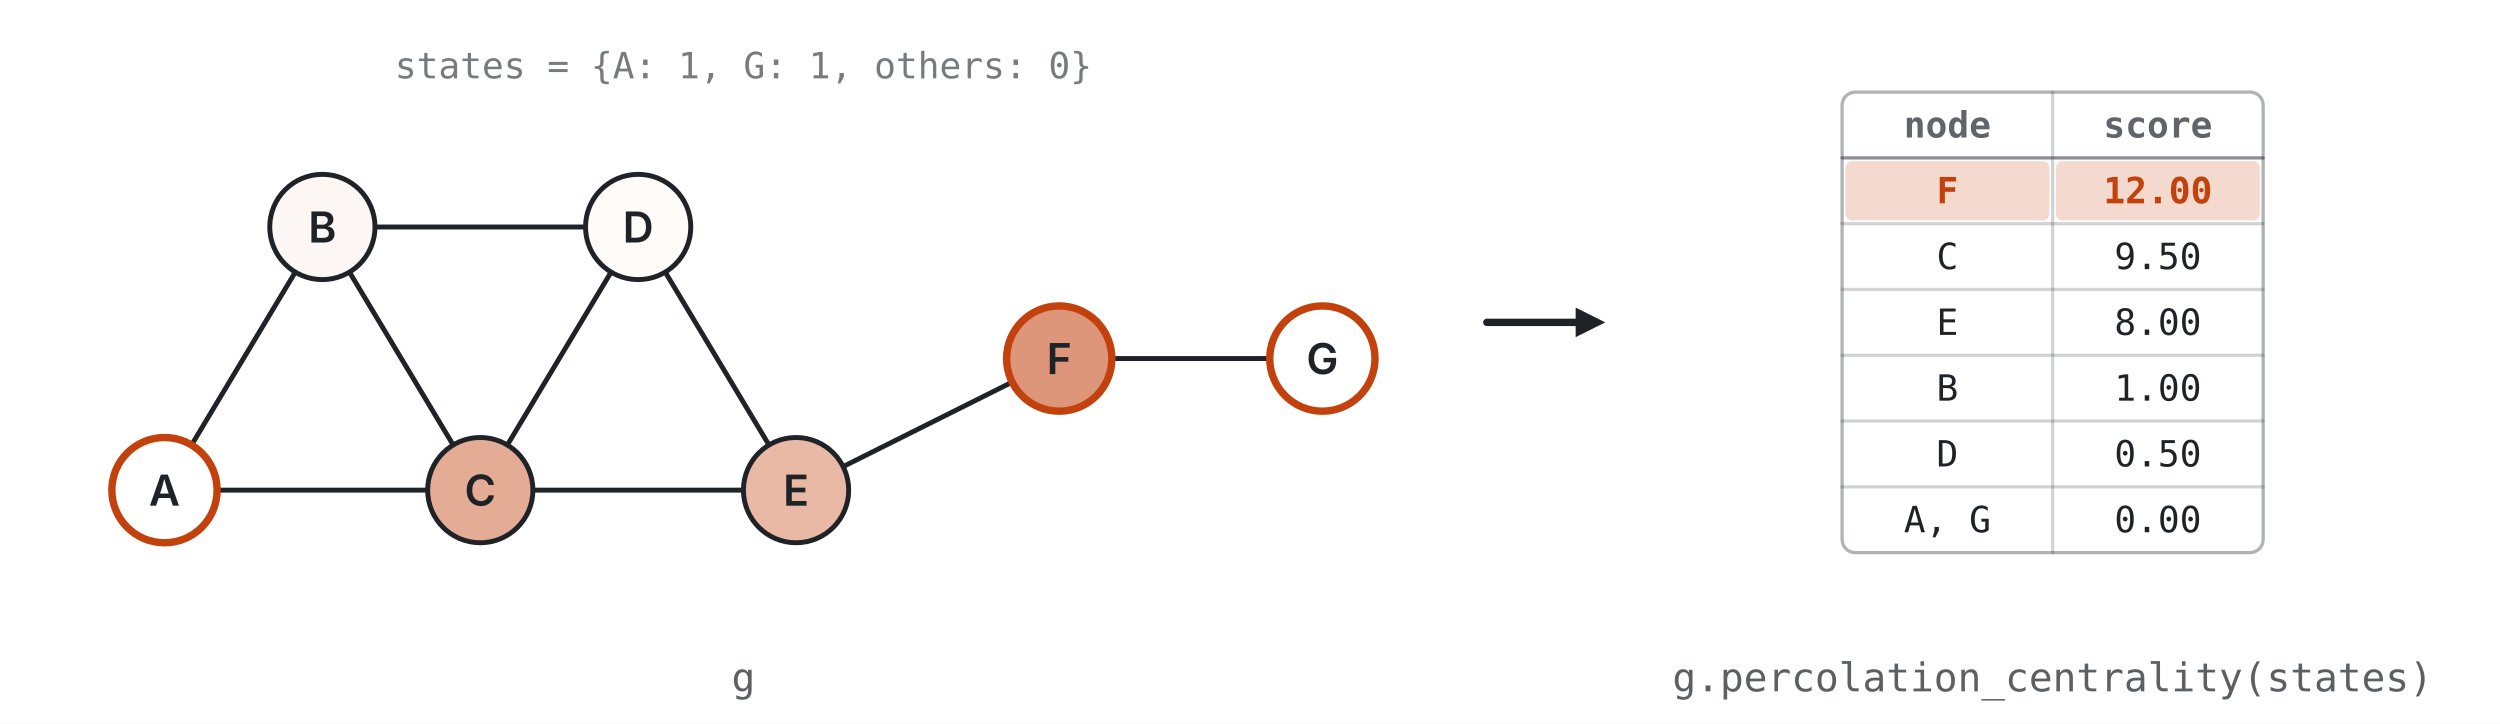
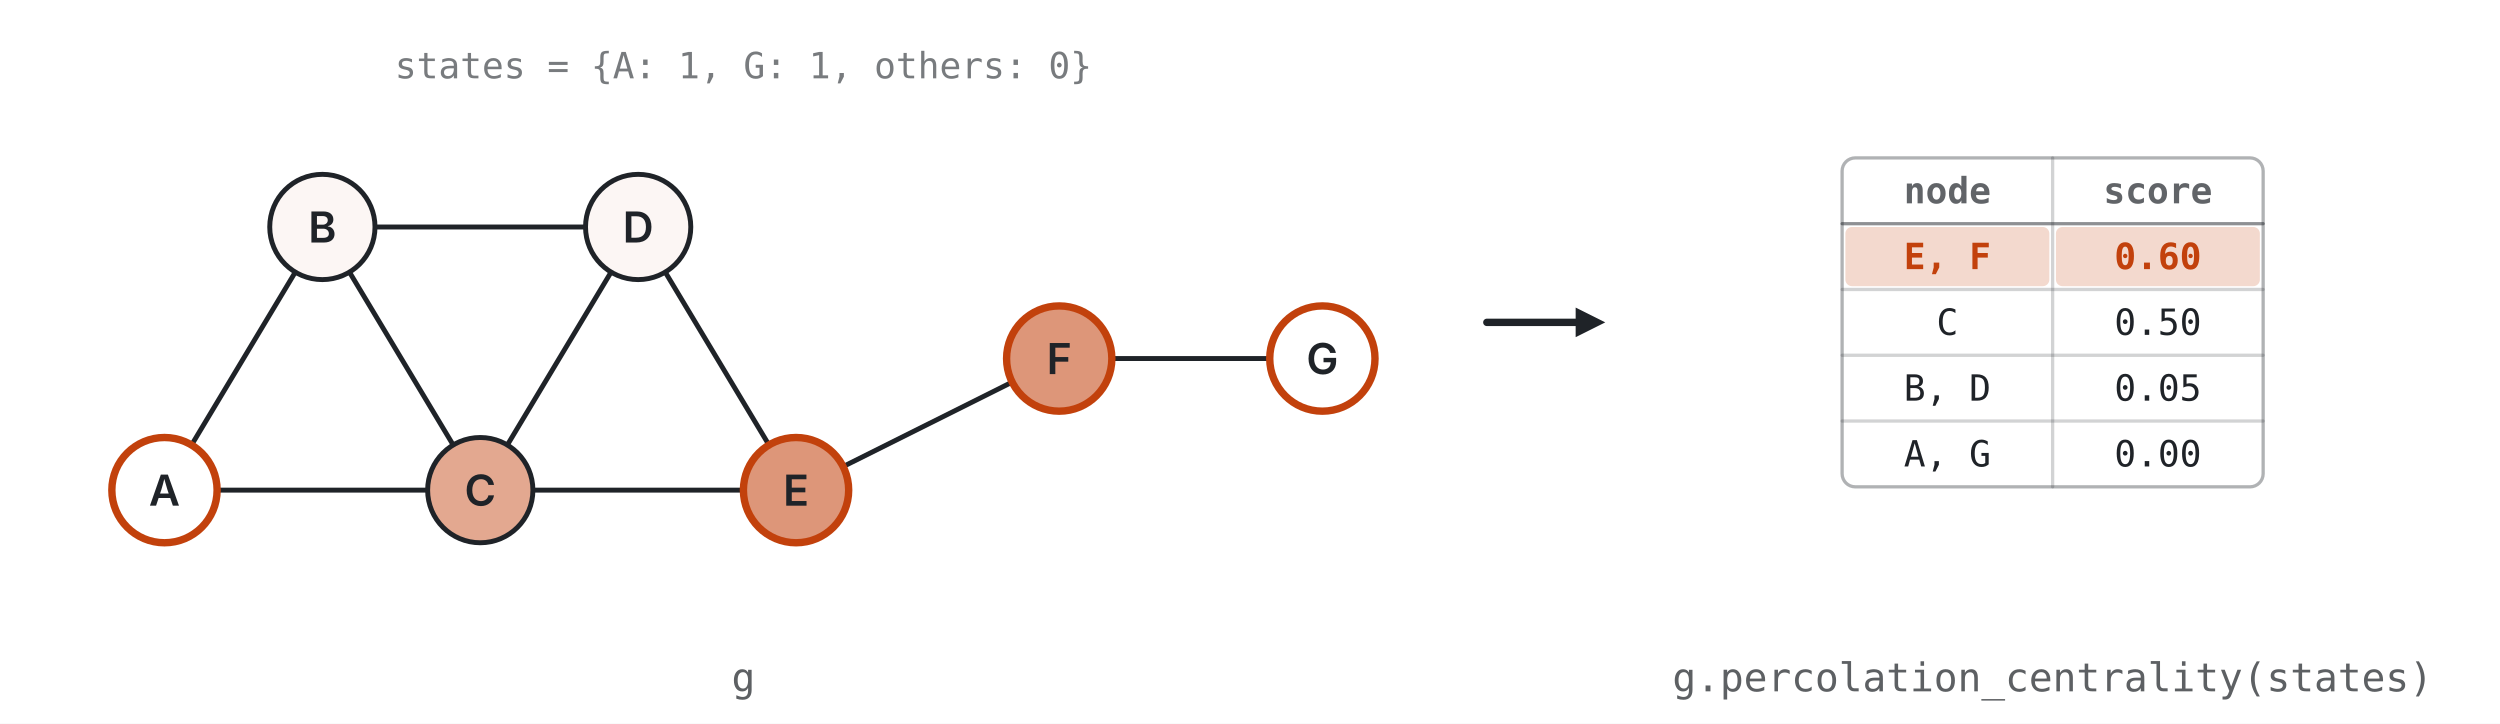
<svg xmlns="http://www.w3.org/2000/svg" viewBox="0 0 760 220" width="760" height="220" role="img" xml:space="preserve">
  <rect width="760" height="220" fill="#ffffff" />
-   <rect x="560.0" y="28.0" width="128.0" height="140.0" rx="4" fill="#ffffff" stroke="#1f2328" stroke-opacity="0.35" stroke-width="1" />
-   <rect x="561.0" y="49.0" width="62.0" height="18.0" rx="2" fill="#f3d9ce" />
-   <rect x="625.0" y="49.0" width="62.0" height="18.0" rx="2" fill="#f3d9ce" />
+   <rect x="560.0" y="48.0" width="128.0" height="100.0" rx="4" fill="#ffffff" stroke="#1f2328" stroke-opacity="0.35" stroke-width="1" />
+   <rect x="561.0" y="69.0" width="62.0" height="18.0" rx="2" fill="#f3d9ce" />
+   <rect x="625.0" y="69.0" width="62.0" height="18.0" rx="2" fill="#f3d9ce" />
  <line x1="452.0" y1="98.0" x2="480.0" y2="98.0" stroke="#1f2328" stroke-opacity="1.0" stroke-width="2.25" stroke-linecap="round" />
  <polygon points="488.0,98.0 479.0,102.5 479.0,93.5" fill="#1f2328" fill-opacity="1.0" />
-   <line x1="560.0" y1="48.0" x2="688.0" y2="48.0" stroke="#1f2328" stroke-opacity="0.5" stroke-width="1" stroke-linecap="round" />
-   <line x1="560.0" y1="68.0" x2="688.0" y2="68.0" stroke="#1f2328" stroke-opacity="0.2" stroke-width="1" stroke-linecap="round" />
+   <line x1="560.0" y1="68.0" x2="688.0" y2="68.0" stroke="#1f2328" stroke-opacity="0.5" stroke-width="1" stroke-linecap="round" />
  <line x1="560.0" y1="88.0" x2="688.0" y2="88.0" stroke="#1f2328" stroke-opacity="0.2" stroke-width="1" stroke-linecap="round" />
  <line x1="560.0" y1="108.0" x2="688.0" y2="108.0" stroke="#1f2328" stroke-opacity="0.2" stroke-width="1" stroke-linecap="round" />
  <line x1="560.0" y1="128.0" x2="688.0" y2="128.0" stroke="#1f2328" stroke-opacity="0.2" stroke-width="1" stroke-linecap="round" />
-   <line x1="560.0" y1="148.0" x2="688.0" y2="148.0" stroke="#1f2328" stroke-opacity="0.2" stroke-width="1" stroke-linecap="round" />
-   <line x1="624.0" y1="28.0" x2="624.0" y2="168.0" stroke="#1f2328" stroke-opacity="0.2" stroke-width="1" stroke-linecap="round" />
+   <line x1="624.0" y1="48.0" x2="624.0" y2="148.0" stroke="#1f2328" stroke-opacity="0.2" stroke-width="1" stroke-linecap="round" />
  <path d="M 58.23 135.28 L 89.77 82.72" fill="none" stroke="#1f2328" stroke-opacity="1" stroke-width="1.5" stroke-linecap="round" />
  <path d="M 66.00 149.00 L 130.00 149.00" fill="none" stroke="#1f2328" stroke-opacity="1" stroke-width="1.5" stroke-linecap="round" />
  <path d="M 106.23 82.72 L 137.77 135.28" fill="none" stroke="#1f2328" stroke-opacity="1" stroke-width="1.5" stroke-linecap="round" />
  <path d="M 114.00 69.00 L 178.00 69.00" fill="none" stroke="#1f2328" stroke-opacity="1" stroke-width="1.5" stroke-linecap="round" />
  <path d="M 154.23 135.28 L 185.77 82.72" fill="none" stroke="#1f2328" stroke-opacity="1" stroke-width="1.5" stroke-linecap="round" />
  <path d="M 162.00 149.00 L 226.00 149.00" fill="none" stroke="#1f2328" stroke-opacity="1" stroke-width="1.5" stroke-linecap="round" />
  <path d="M 202.23 82.72 L 233.77 135.28" fill="none" stroke="#1f2328" stroke-opacity="1" stroke-width="1.5" stroke-linecap="round" />
  <path d="M 256.31 141.84 L 307.69 116.16" fill="none" stroke="#1f2328" stroke-opacity="1" stroke-width="1.5" stroke-linecap="round" />
  <path d="M 338.00 109.00 L 386.00 109.00" fill="none" stroke="#1f2328" stroke-opacity="1" stroke-width="1.5" stroke-linecap="round" />
  <circle cx="50.0" cy="149.0" r="16" fill="#ffffff" stroke="#c2410c" stroke-opacity="1" stroke-width="2.25" />
  <text x="50.0" y="149.0" text-anchor="middle" dominant-baseline="central" font-family="ui-sans-serif, system-ui, -apple-system, 'Segoe UI', sans-serif" font-size="13" font-weight="600" fill="#1f2328" fill-opacity="1">A</text>
  <circle cx="98.0" cy="69.0" r="16" fill="#fcf6f4" stroke="#1f2328" stroke-opacity="1" stroke-width="1.5" />
  <text x="98.0" y="69.0" text-anchor="middle" dominant-baseline="central" font-family="ui-sans-serif, system-ui, -apple-system, 'Segoe UI', sans-serif" font-size="13" font-weight="600" fill="#1f2328" fill-opacity="1">B</text>
-   <circle cx="146.0" cy="149.0" r="16" fill="#e4ac95" stroke="#1f2328" stroke-opacity="1" stroke-width="1.5" />
+   <circle cx="146.0" cy="149.0" r="16" fill="#e3a890" stroke="#1f2328" stroke-opacity="1" stroke-width="1.5" />
  <text x="146.0" y="149.0" text-anchor="middle" dominant-baseline="central" font-family="ui-sans-serif, system-ui, -apple-system, 'Segoe UI', sans-serif" font-size="13" font-weight="600" fill="#1f2328" fill-opacity="1">C</text>
-   <circle cx="194.0" cy="69.0" r="16" fill="#fefbf9" stroke="#1f2328" stroke-opacity="1" stroke-width="1.5" />
+   <circle cx="194.0" cy="69.0" r="16" fill="#fcf6f4" stroke="#1f2328" stroke-opacity="1" stroke-width="1.5" />
  <text x="194.0" y="69.0" text-anchor="middle" dominant-baseline="central" font-family="ui-sans-serif, system-ui, -apple-system, 'Segoe UI', sans-serif" font-size="13" font-weight="600" fill="#1f2328" fill-opacity="1">D</text>
-   <circle cx="242.0" cy="149.0" r="16" fill="#e9b9a6" stroke="#1f2328" stroke-opacity="1" stroke-width="1.5" />
+   <circle cx="242.0" cy="149.0" r="16" fill="#dd9679" stroke="#c2410c" stroke-opacity="1" stroke-width="2.25" />
  <text x="242.0" y="149.0" text-anchor="middle" dominant-baseline="central" font-family="ui-sans-serif, system-ui, -apple-system, 'Segoe UI', sans-serif" font-size="13" font-weight="600" fill="#1f2328" fill-opacity="1">E</text>
  <circle cx="322.0" cy="109.0" r="16" fill="#dd9679" stroke="#c2410c" stroke-opacity="1" stroke-width="2.25" />
  <text x="322.0" y="109.0" text-anchor="middle" dominant-baseline="central" font-family="ui-sans-serif, system-ui, -apple-system, 'Segoe UI', sans-serif" font-size="13" font-weight="600" fill="#1f2328" fill-opacity="1">F</text>
  <circle cx="402.0" cy="109.0" r="16" fill="#ffffff" stroke="#c2410c" stroke-opacity="1" stroke-width="2.25" />
  <text x="402.0" y="109.0" text-anchor="middle" dominant-baseline="central" font-family="ui-sans-serif, system-ui, -apple-system, 'Segoe UI', sans-serif" font-size="13" font-weight="600" fill="#1f2328" fill-opacity="1">G</text>
  <text x="226.0" y="206.0" text-anchor="middle" dominant-baseline="central" font-family="ui-monospace, SFMono-Regular, Menlo, Consolas, monospace" font-size="12" font-weight="400" fill="#1f2328" fill-opacity="0.72">g</text>
  <text x="624.0" y="206.0" text-anchor="middle" dominant-baseline="central" font-family="ui-monospace, SFMono-Regular, Menlo, Consolas, monospace" font-size="12" font-weight="400" fill="#1f2328" fill-opacity="0.72">g.percolation_centrality(states)</text>
  <text x="226.0" y="20.0" text-anchor="middle" dominant-baseline="central" font-family="ui-monospace, SFMono-Regular, Menlo, Consolas, monospace" font-size="11" font-weight="400" fill="#1f2328" fill-opacity="0.6">states = {A: 1, G: 1, others: 0}</text>
-   <text x="592.0" y="38.0" text-anchor="middle" dominant-baseline="central" font-family="ui-monospace, SFMono-Regular, Menlo, Consolas, monospace" font-size="11" font-weight="600" fill="#1f2328" fill-opacity="0.7">node</text>
-   <text x="656.0" y="38.0" text-anchor="middle" dominant-baseline="central" font-family="ui-monospace, SFMono-Regular, Menlo, Consolas, monospace" font-size="11" font-weight="600" fill="#1f2328" fill-opacity="0.7">score</text>
-   <text x="592.0" y="58.0" text-anchor="middle" dominant-baseline="central" font-family="ui-monospace, SFMono-Regular, Menlo, Consolas, monospace" font-size="11" font-weight="600" fill="#c2410c" fill-opacity="1">F</text>
-   <text x="656.0" y="58.0" text-anchor="middle" dominant-baseline="central" font-family="ui-monospace, SFMono-Regular, Menlo, Consolas, monospace" font-size="11" font-weight="600" fill="#c2410c" fill-opacity="1">12.00</text>
-   <text x="592.0" y="78.0" text-anchor="middle" dominant-baseline="central" font-family="ui-monospace, SFMono-Regular, Menlo, Consolas, monospace" font-size="11" font-weight="400" fill="#1f2328" fill-opacity="1">C</text>
-   <text x="656.0" y="78.0" text-anchor="middle" dominant-baseline="central" font-family="ui-monospace, SFMono-Regular, Menlo, Consolas, monospace" font-size="11" font-weight="400" fill="#1f2328" fill-opacity="1">9.50</text>
-   <text x="592.0" y="98.0" text-anchor="middle" dominant-baseline="central" font-family="ui-monospace, SFMono-Regular, Menlo, Consolas, monospace" font-size="11" font-weight="400" fill="#1f2328" fill-opacity="1">E</text>
-   <text x="656.0" y="98.0" text-anchor="middle" dominant-baseline="central" font-family="ui-monospace, SFMono-Regular, Menlo, Consolas, monospace" font-size="11" font-weight="400" fill="#1f2328" fill-opacity="1">8.00</text>
-   <text x="592.0" y="118.0" text-anchor="middle" dominant-baseline="central" font-family="ui-monospace, SFMono-Regular, Menlo, Consolas, monospace" font-size="11" font-weight="400" fill="#1f2328" fill-opacity="1">B</text>
-   <text x="656.0" y="118.0" text-anchor="middle" dominant-baseline="central" font-family="ui-monospace, SFMono-Regular, Menlo, Consolas, monospace" font-size="11" font-weight="400" fill="#1f2328" fill-opacity="1">1.00</text>
-   <text x="592.0" y="138.0" text-anchor="middle" dominant-baseline="central" font-family="ui-monospace, SFMono-Regular, Menlo, Consolas, monospace" font-size="11" font-weight="400" fill="#1f2328" fill-opacity="1">D</text>
-   <text x="656.0" y="138.0" text-anchor="middle" dominant-baseline="central" font-family="ui-monospace, SFMono-Regular, Menlo, Consolas, monospace" font-size="11" font-weight="400" fill="#1f2328" fill-opacity="1">0.50</text>
-   <text x="592.0" y="158.0" text-anchor="middle" dominant-baseline="central" font-family="ui-monospace, SFMono-Regular, Menlo, Consolas, monospace" font-size="11" font-weight="400" fill="#1f2328" fill-opacity="1">A, G</text>
-   <text x="656.0" y="158.0" text-anchor="middle" dominant-baseline="central" font-family="ui-monospace, SFMono-Regular, Menlo, Consolas, monospace" font-size="11" font-weight="400" fill="#1f2328" fill-opacity="1">0.00</text>
+   <text x="592.0" y="58.0" text-anchor="middle" dominant-baseline="central" font-family="ui-monospace, SFMono-Regular, Menlo, Consolas, monospace" font-size="11" font-weight="600" fill="#1f2328" fill-opacity="0.7">node</text>
+   <text x="656.0" y="58.0" text-anchor="middle" dominant-baseline="central" font-family="ui-monospace, SFMono-Regular, Menlo, Consolas, monospace" font-size="11" font-weight="600" fill="#1f2328" fill-opacity="0.7">score</text>
+   <text x="592.0" y="78.0" text-anchor="middle" dominant-baseline="central" font-family="ui-monospace, SFMono-Regular, Menlo, Consolas, monospace" font-size="11" font-weight="600" fill="#c2410c" fill-opacity="1">E, F</text>
+   <text x="656.0" y="78.0" text-anchor="middle" dominant-baseline="central" font-family="ui-monospace, SFMono-Regular, Menlo, Consolas, monospace" font-size="11" font-weight="600" fill="#c2410c" fill-opacity="1">0.60</text>
+   <text x="592.0" y="98.0" text-anchor="middle" dominant-baseline="central" font-family="ui-monospace, SFMono-Regular, Menlo, Consolas, monospace" font-size="11" font-weight="400" fill="#1f2328" fill-opacity="1">C</text>
+   <text x="656.0" y="98.0" text-anchor="middle" dominant-baseline="central" font-family="ui-monospace, SFMono-Regular, Menlo, Consolas, monospace" font-size="11" font-weight="400" fill="#1f2328" fill-opacity="1">0.50</text>
+   <text x="592.0" y="118.0" text-anchor="middle" dominant-baseline="central" font-family="ui-monospace, SFMono-Regular, Menlo, Consolas, monospace" font-size="11" font-weight="400" fill="#1f2328" fill-opacity="1">B, D</text>
+   <text x="656.0" y="118.0" text-anchor="middle" dominant-baseline="central" font-family="ui-monospace, SFMono-Regular, Menlo, Consolas, monospace" font-size="11" font-weight="400" fill="#1f2328" fill-opacity="1">0.05</text>
+   <text x="592.0" y="138.0" text-anchor="middle" dominant-baseline="central" font-family="ui-monospace, SFMono-Regular, Menlo, Consolas, monospace" font-size="11" font-weight="400" fill="#1f2328" fill-opacity="1">A, G</text>
+   <text x="656.0" y="138.0" text-anchor="middle" dominant-baseline="central" font-family="ui-monospace, SFMono-Regular, Menlo, Consolas, monospace" font-size="11" font-weight="400" fill="#1f2328" fill-opacity="1">0.00</text>
</svg>
